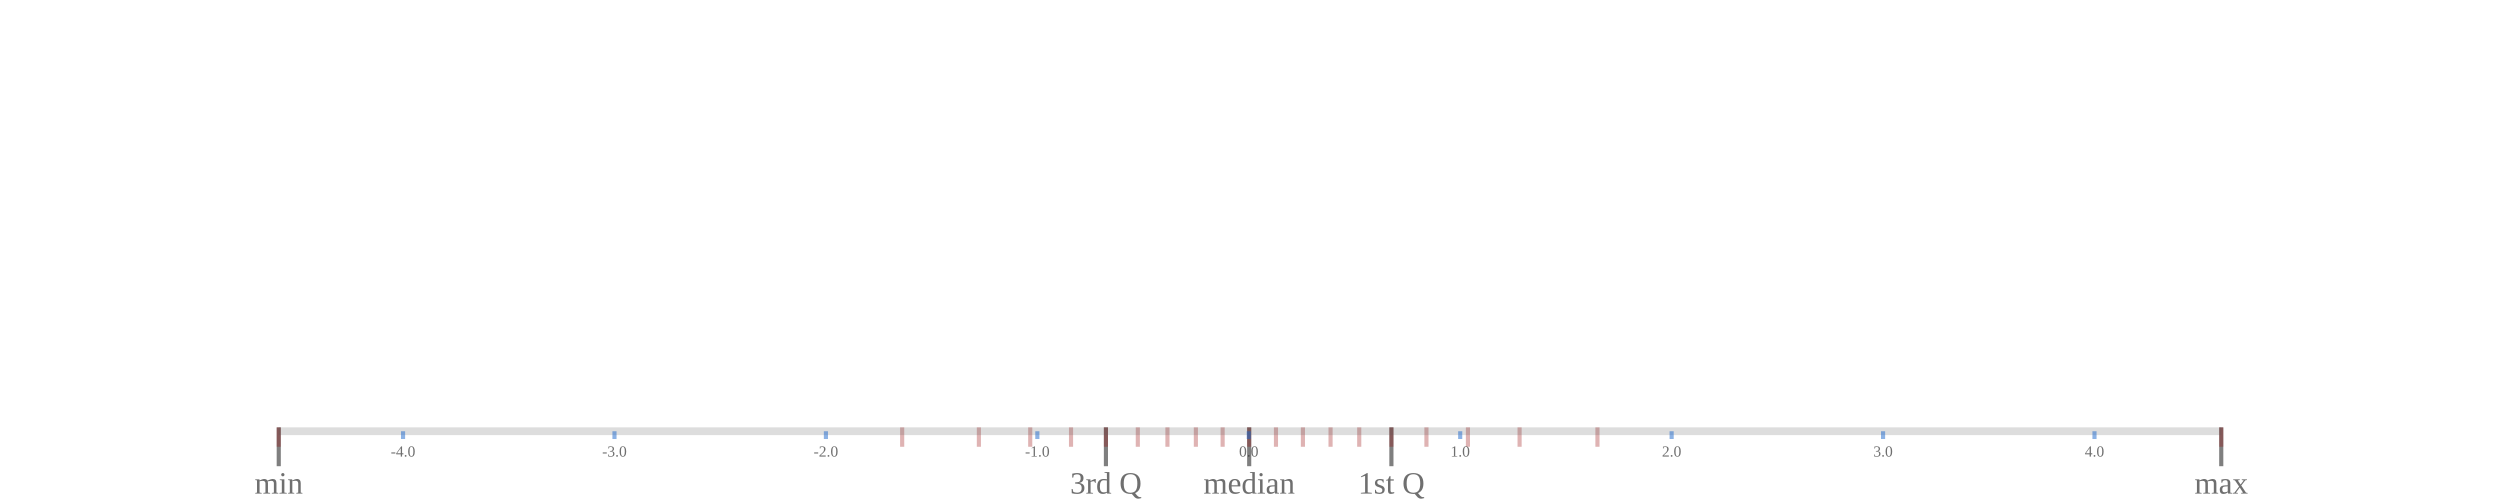
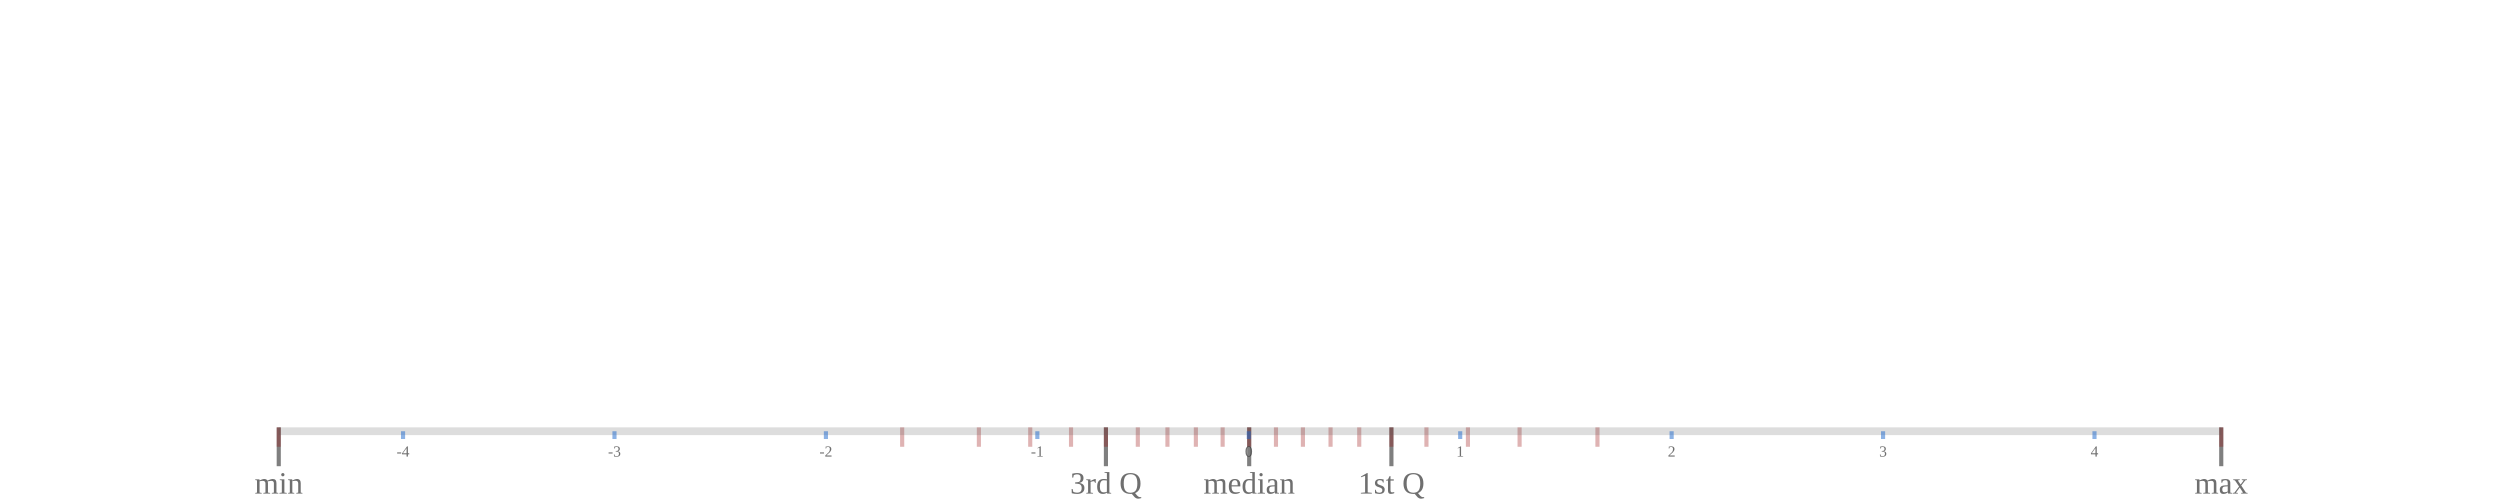
<svg xmlns="http://www.w3.org/2000/svg" height="150" stroke-opacity="1" viewBox="0 0 750 150" font-size="1" width="750" stroke="rgb(0,0,0)" version="1.1">
  <defs />
  <g stroke-linejoin="miter" stroke-opacity="0.0" fill-opacity="0.0" stroke="rgb(0,0,0)" stroke-width="0.0" fill="rgb(0,0,0)" stroke-linecap="butt" stroke-miterlimit="10.0">
    <path d="M 666.375,134.033 l -0,-2.331 h -582.751 l -0,2.331 Z" />
  </g>
  <g stroke-linejoin="miter" stroke-opacity="1.0" fill-opacity="0.7" font-size="9.324px" stroke="rgb(0,0,0)" stroke-width="1.24" fill="rgb(51,51,51)" stroke-linecap="butt" stroke-miterlimit="10.0">
-     <text dominant-baseline="text-before-edge" transform="matrix(1,0,0,1,666.3753,142.1911)" stroke="none" text-anchor="middle">max</text>
+     <text dominant-baseline="text-before-edge" transform="matrix(1,-0,0,1,666.3753,142.1911)" stroke="none" text-anchor="middle">max</text>
  </g>
  <g stroke-linejoin="miter" stroke-opacity="0.5" fill-opacity="0.0" stroke="rgb(0,0,0)" stroke-width="1.24" fill="rgb(0,0,0)" stroke-linecap="butt" stroke-miterlimit="10.0">
    <path d="M 666.375,128.205 v 11.655 " />
  </g>
  <g stroke-linejoin="miter" stroke-opacity="1.0" fill-opacity="0.7" font-size="9.324px" stroke="rgb(0,0,0)" stroke-width="1.24" fill="rgb(51,51,51)" stroke-linecap="butt" stroke-miterlimit="10.0">
-     <text dominant-baseline="text-before-edge" transform="matrix(1,0,0,1,417.4218,142.1911)" stroke="none" text-anchor="middle">1st Q</text>
+     <text dominant-baseline="text-before-edge" transform="matrix(1,-0,0,1,417.4218,142.1911)" stroke="none" text-anchor="middle">1st Q</text>
  </g>
  <g stroke-linejoin="miter" stroke-opacity="0.5" fill-opacity="0.0" stroke="rgb(0,0,0)" stroke-width="1.24" fill="rgb(0,0,0)" stroke-linecap="butt" stroke-miterlimit="10.0">
    <path d="M 417.422,128.205 v 11.655 " />
  </g>
  <g stroke-linejoin="miter" stroke-opacity="1.0" fill-opacity="0.7" font-size="9.324px" stroke="rgb(0,0,0)" stroke-width="1.24" fill="rgb(51,51,51)" stroke-linecap="butt" stroke-miterlimit="10.0">
-     <text dominant-baseline="text-before-edge" transform="matrix(1,0,0,1,374.7577,142.1911)" stroke="none" text-anchor="middle">median</text>
+     <text dominant-baseline="text-before-edge" transform="matrix(1,-0,0,1,374.7577,142.1911)" stroke="none" text-anchor="middle">median</text>
  </g>
  <g stroke-linejoin="miter" stroke-opacity="0.5" fill-opacity="0.0" stroke="rgb(0,0,0)" stroke-width="1.24" fill="rgb(0,0,0)" stroke-linecap="butt" stroke-miterlimit="10.0">
    <path d="M 374.758,128.205 v 11.655 " />
  </g>
  <g stroke-linejoin="miter" stroke-opacity="1.0" fill-opacity="0.7" font-size="9.324px" stroke="rgb(0,0,0)" stroke-width="1.24" fill="rgb(51,51,51)" stroke-linecap="butt" stroke-miterlimit="10.0">
-     <text dominant-baseline="text-before-edge" transform="matrix(1,0,0,1,331.7771,142.1911)" stroke="none" text-anchor="middle">3rd Q</text>
+     <text dominant-baseline="text-before-edge" transform="matrix(1,-0,0,1,331.7771,142.1911)" stroke="none" text-anchor="middle">3rd Q</text>
  </g>
  <g stroke-linejoin="miter" stroke-opacity="0.5" fill-opacity="0.0" stroke="rgb(0,0,0)" stroke-width="1.24" fill="rgb(0,0,0)" stroke-linecap="butt" stroke-miterlimit="10.0">
    <path d="M 331.777,128.205 v 11.655 " />
  </g>
  <g stroke-linejoin="miter" stroke-opacity="1.0" fill-opacity="0.7" font-size="9.324px" stroke="rgb(0,0,0)" stroke-width="1.24" fill="rgb(51,51,51)" stroke-linecap="butt" stroke-miterlimit="10.0">
-     <text dominant-baseline="text-before-edge" transform="matrix(1,0,0,1,83.6247,142.1911)" stroke="none" text-anchor="middle">min</text>
+     <text dominant-baseline="text-before-edge" transform="matrix(1,-0,0,1,83.6247,142.1911)" stroke="none" text-anchor="middle">min</text>
  </g>
  <g stroke-linejoin="miter" stroke-opacity="0.5" fill-opacity="0.0" stroke="rgb(0,0,0)" stroke-width="1.24" fill="rgb(0,0,0)" stroke-linecap="butt" stroke-miterlimit="10.0">
    <path d="M 83.625,128.205 v 11.655 " />
  </g>
  <g stroke-linejoin="miter" stroke-opacity="0.0" fill-opacity="0.0" stroke="rgb(0,0,0)" stroke-width="0.0" fill="rgb(0,0,0)" stroke-linecap="butt" stroke-miterlimit="10.0">
    <path d="M 666.375,122.378 l -0,-116.55 h -582.751 l -0,116.55 Z" />
  </g>
  <g stroke-linejoin="miter" stroke-opacity="0.0" fill-opacity="0.0" stroke="rgb(0,0,0)" stroke-width="0.0" fill="rgb(0,0,0)" stroke-linecap="butt" stroke-miterlimit="10.0">
    <path d="M 666.375,131.119 l -0,-2.331 h -582.751 l -0,2.331 Z" />
  </g>
  <g stroke-linejoin="miter" stroke-opacity="1.0" fill-opacity="0.7" font-size="4.662px" stroke="rgb(0,0,0)" stroke-width="1.24" fill="rgb(51,51,51)" stroke-linecap="butt" stroke-miterlimit="10.0">
-     <text dominant-baseline="text-before-edge" transform="matrix(1,0,0,1,666.3753,136.3636)" stroke="none" text-anchor="middle" />
+     <text dominant-baseline="text-before-edge" transform="matrix(1,-0,0,1,666.3753,136.3636)" stroke="none" text-anchor="middle" />
  </g>
  <g stroke-linejoin="miter" stroke-opacity="0.3" fill-opacity="0.0" stroke="rgb(149,0,0)" stroke-width="1.24" fill="rgb(0,0,0)" stroke-linecap="butt" stroke-miterlimit="10.0">
    <path d="M 666.375,128.205 v 5.827 " />
  </g>
  <g stroke-linejoin="miter" stroke-opacity="1.0" fill-opacity="0.7" font-size="4.662px" stroke="rgb(0,0,0)" stroke-width="1.24" fill="rgb(51,51,51)" stroke-linecap="butt" stroke-miterlimit="10.0">
-     <text dominant-baseline="text-before-edge" transform="matrix(1,0,0,1,479.2357,136.3636)" stroke="none" text-anchor="middle" />
+     <text dominant-baseline="text-before-edge" transform="matrix(1,-0,0,1,479.2357,136.3636)" stroke="none" text-anchor="middle" />
  </g>
  <g stroke-linejoin="miter" stroke-opacity="0.3" fill-opacity="0.0" stroke="rgb(149,0,0)" stroke-width="1.24" fill="rgb(0,0,0)" stroke-linecap="butt" stroke-miterlimit="10.0">
    <path d="M 479.236,128.205 v 5.827 " />
  </g>
  <g stroke-linejoin="miter" stroke-opacity="1.0" fill-opacity="0.7" font-size="4.662px" stroke="rgb(0,0,0)" stroke-width="1.24" fill="rgb(51,51,51)" stroke-linecap="butt" stroke-miterlimit="10.0">
-     <text dominant-baseline="text-before-edge" transform="matrix(1,0,0,1,455.8772,136.3636)" stroke="none" text-anchor="middle" />
+     <text dominant-baseline="text-before-edge" transform="matrix(1,-0,0,1,455.8772,136.3636)" stroke="none" text-anchor="middle" />
  </g>
  <g stroke-linejoin="miter" stroke-opacity="0.3" fill-opacity="0.0" stroke="rgb(149,0,0)" stroke-width="1.24" fill="rgb(0,0,0)" stroke-linecap="butt" stroke-miterlimit="10.0">
    <path d="M 455.877,128.205 v 5.827 " />
  </g>
  <g stroke-linejoin="miter" stroke-opacity="1.0" fill-opacity="0.7" font-size="4.662px" stroke="rgb(0,0,0)" stroke-width="1.24" fill="rgb(51,51,51)" stroke-linecap="butt" stroke-miterlimit="10.0">
-     <text dominant-baseline="text-before-edge" transform="matrix(1,0,0,1,440.3814,136.3636)" stroke="none" text-anchor="middle" />
+     <text dominant-baseline="text-before-edge" transform="matrix(1,-0,0,1,440.3814,136.3636)" stroke="none" text-anchor="middle" />
  </g>
  <g stroke-linejoin="miter" stroke-opacity="0.3" fill-opacity="0.0" stroke="rgb(149,0,0)" stroke-width="1.24" fill="rgb(0,0,0)" stroke-linecap="butt" stroke-miterlimit="10.0">
    <path d="M 440.381,128.205 v 5.827 " />
  </g>
  <g stroke-linejoin="miter" stroke-opacity="1.0" fill-opacity="0.7" font-size="4.662px" stroke="rgb(0,0,0)" stroke-width="1.24" fill="rgb(51,51,51)" stroke-linecap="butt" stroke-miterlimit="10.0">
-     <text dominant-baseline="text-before-edge" transform="matrix(1,0,0,1,427.9326,136.3636)" stroke="none" text-anchor="middle" />
+     <text dominant-baseline="text-before-edge" transform="matrix(1,-0,0,1,427.9326,136.3636)" stroke="none" text-anchor="middle" />
  </g>
  <g stroke-linejoin="miter" stroke-opacity="0.3" fill-opacity="0.0" stroke="rgb(149,0,0)" stroke-width="1.24" fill="rgb(0,0,0)" stroke-linecap="butt" stroke-miterlimit="10.0">
    <path d="M 427.933,128.205 v 5.827 " />
  </g>
  <g stroke-linejoin="miter" stroke-opacity="1.0" fill-opacity="0.7" font-size="4.662px" stroke="rgb(0,0,0)" stroke-width="1.24" fill="rgb(51,51,51)" stroke-linecap="butt" stroke-miterlimit="10.0">
-     <text dominant-baseline="text-before-edge" transform="matrix(1,0,0,1,417.4218,136.3636)" stroke="none" text-anchor="middle" />
+     <text dominant-baseline="text-before-edge" transform="matrix(1,-0,0,1,417.4218,136.3636)" stroke="none" text-anchor="middle" />
  </g>
  <g stroke-linejoin="miter" stroke-opacity="0.3" fill-opacity="0.0" stroke="rgb(149,0,0)" stroke-width="1.24" fill="rgb(0,0,0)" stroke-linecap="butt" stroke-miterlimit="10.0">
    <path d="M 417.422,128.205 v 5.827 " />
  </g>
  <g stroke-linejoin="miter" stroke-opacity="1.0" fill-opacity="0.7" font-size="4.662px" stroke="rgb(0,0,0)" stroke-width="1.24" fill="rgb(51,51,51)" stroke-linecap="butt" stroke-miterlimit="10.0">
-     <text dominant-baseline="text-before-edge" transform="matrix(1,0,0,1,407.7688,136.3636)" stroke="none" text-anchor="middle" />
+     <text dominant-baseline="text-before-edge" transform="matrix(1,-0,0,1,407.7688,136.3636)" stroke="none" text-anchor="middle" />
  </g>
  <g stroke-linejoin="miter" stroke-opacity="0.3" fill-opacity="0.0" stroke="rgb(149,0,0)" stroke-width="1.24" fill="rgb(0,0,0)" stroke-linecap="butt" stroke-miterlimit="10.0">
    <path d="M 407.769,128.205 v 5.827 " />
  </g>
  <g stroke-linejoin="miter" stroke-opacity="1.0" fill-opacity="0.7" font-size="4.662px" stroke="rgb(0,0,0)" stroke-width="1.24" fill="rgb(51,51,51)" stroke-linecap="butt" stroke-miterlimit="10.0">
-     <text dominant-baseline="text-before-edge" transform="matrix(1,0,0,1,399.1661,136.3636)" stroke="none" text-anchor="middle" />
+     <text dominant-baseline="text-before-edge" transform="matrix(1,-0,0,1,399.1661,136.3636)" stroke="none" text-anchor="middle" />
  </g>
  <g stroke-linejoin="miter" stroke-opacity="0.3" fill-opacity="0.0" stroke="rgb(149,0,0)" stroke-width="1.24" fill="rgb(0,0,0)" stroke-linecap="butt" stroke-miterlimit="10.0">
    <path d="M 399.166,128.205 v 5.827 " />
  </g>
  <g stroke-linejoin="miter" stroke-opacity="1.0" fill-opacity="0.7" font-size="4.662px" stroke="rgb(0,0,0)" stroke-width="1.24" fill="rgb(51,51,51)" stroke-linecap="butt" stroke-miterlimit="10.0">
-     <text dominant-baseline="text-before-edge" transform="matrix(1,0,0,1,390.8742,136.3636)" stroke="none" text-anchor="middle" />
+     <text dominant-baseline="text-before-edge" transform="matrix(1,-0,0,1,390.8742,136.3636)" stroke="none" text-anchor="middle" />
  </g>
  <g stroke-linejoin="miter" stroke-opacity="0.3" fill-opacity="0.0" stroke="rgb(149,0,0)" stroke-width="1.24" fill="rgb(0,0,0)" stroke-linecap="butt" stroke-miterlimit="10.0">
    <path d="M 390.874,128.205 v 5.827 " />
  </g>
  <g stroke-linejoin="miter" stroke-opacity="1.0" fill-opacity="0.7" font-size="4.662px" stroke="rgb(0,0,0)" stroke-width="1.24" fill="rgb(51,51,51)" stroke-linecap="butt" stroke-miterlimit="10.0">
-     <text dominant-baseline="text-before-edge" transform="matrix(1,0,0,1,382.7913,136.3636)" stroke="none" text-anchor="middle" />
+     <text dominant-baseline="text-before-edge" transform="matrix(1,-0,0,1,382.7913,136.3636)" stroke="none" text-anchor="middle" />
  </g>
  <g stroke-linejoin="miter" stroke-opacity="0.3" fill-opacity="0.0" stroke="rgb(149,0,0)" stroke-width="1.24" fill="rgb(0,0,0)" stroke-linecap="butt" stroke-miterlimit="10.0">
    <path d="M 382.791,128.205 v 5.827 " />
  </g>
  <g stroke-linejoin="miter" stroke-opacity="1.0" fill-opacity="0.7" font-size="4.662px" stroke="rgb(0,0,0)" stroke-width="1.24" fill="rgb(51,51,51)" stroke-linecap="butt" stroke-miterlimit="10.0">
-     <text dominant-baseline="text-before-edge" transform="matrix(1,0,0,1,374.7577,136.3636)" stroke="none" text-anchor="middle" />
+     <text dominant-baseline="text-before-edge" transform="matrix(1,-0,0,1,374.7577,136.3636)" stroke="none" text-anchor="middle" />
  </g>
  <g stroke-linejoin="miter" stroke-opacity="0.3" fill-opacity="0.0" stroke="rgb(149,0,0)" stroke-width="1.24" fill="rgb(0,0,0)" stroke-linecap="butt" stroke-miterlimit="10.0">
    <path d="M 374.758,128.205 v 5.827 " />
  </g>
  <g stroke-linejoin="miter" stroke-opacity="1.0" fill-opacity="0.7" font-size="4.662px" stroke="rgb(0,0,0)" stroke-width="1.24" fill="rgb(51,51,51)" stroke-linecap="butt" stroke-miterlimit="10.0">
-     <text dominant-baseline="text-before-edge" transform="matrix(1,0,0,1,366.7898,136.3636)" stroke="none" text-anchor="middle" />
+     <text dominant-baseline="text-before-edge" transform="matrix(1,-0,0,1,366.7898,136.3636)" stroke="none" text-anchor="middle" />
  </g>
  <g stroke-linejoin="miter" stroke-opacity="0.3" fill-opacity="0.0" stroke="rgb(149,0,0)" stroke-width="1.24" fill="rgb(0,0,0)" stroke-linecap="butt" stroke-miterlimit="10.0">
    <path d="M 366.79,128.205 v 5.827 " />
  </g>
  <g stroke-linejoin="miter" stroke-opacity="1.0" fill-opacity="0.7" font-size="4.662px" stroke="rgb(0,0,0)" stroke-width="1.24" fill="rgb(51,51,51)" stroke-linecap="butt" stroke-miterlimit="10.0">
-     <text dominant-baseline="text-before-edge" transform="matrix(1,0,0,1,358.7593,136.3636)" stroke="none" text-anchor="middle" />
+     <text dominant-baseline="text-before-edge" transform="matrix(1,-0,0,1,358.7593,136.3636)" stroke="none" text-anchor="middle" />
  </g>
  <g stroke-linejoin="miter" stroke-opacity="0.3" fill-opacity="0.0" stroke="rgb(149,0,0)" stroke-width="1.24" fill="rgb(0,0,0)" stroke-linecap="butt" stroke-miterlimit="10.0">
    <path d="M 358.759,128.205 v 5.827 " />
  </g>
  <g stroke-linejoin="miter" stroke-opacity="1.0" fill-opacity="0.7" font-size="4.662px" stroke="rgb(0,0,0)" stroke-width="1.24" fill="rgb(51,51,51)" stroke-linecap="butt" stroke-miterlimit="10.0">
-     <text dominant-baseline="text-before-edge" transform="matrix(1,0,0,1,350.235,136.3636)" stroke="none" text-anchor="middle" />
+     <text dominant-baseline="text-before-edge" transform="matrix(1,-0,0,1,350.235,136.3636)" stroke="none" text-anchor="middle" />
  </g>
  <g stroke-linejoin="miter" stroke-opacity="0.3" fill-opacity="0.0" stroke="rgb(149,0,0)" stroke-width="1.24" fill="rgb(0,0,0)" stroke-linecap="butt" stroke-miterlimit="10.0">
    <path d="M 350.235,128.205 v 5.827 " />
  </g>
  <g stroke-linejoin="miter" stroke-opacity="1.0" fill-opacity="0.7" font-size="4.662px" stroke="rgb(0,0,0)" stroke-width="1.24" fill="rgb(51,51,51)" stroke-linecap="butt" stroke-miterlimit="10.0">
-     <text dominant-baseline="text-before-edge" transform="matrix(1,0,0,1,341.3443,136.3636)" stroke="none" text-anchor="middle" />
+     <text dominant-baseline="text-before-edge" transform="matrix(1,-0,0,1,341.3443,136.3636)" stroke="none" text-anchor="middle" />
  </g>
  <g stroke-linejoin="miter" stroke-opacity="0.3" fill-opacity="0.0" stroke="rgb(149,0,0)" stroke-width="1.24" fill="rgb(0,0,0)" stroke-linecap="butt" stroke-miterlimit="10.0">
    <path d="M 341.344,128.205 v 5.827 " />
  </g>
  <g stroke-linejoin="miter" stroke-opacity="1.0" fill-opacity="0.7" font-size="4.662px" stroke="rgb(0,0,0)" stroke-width="1.24" fill="rgb(51,51,51)" stroke-linecap="butt" stroke-miterlimit="10.0">
-     <text dominant-baseline="text-before-edge" transform="matrix(1,0,0,1,331.7771,136.3636)" stroke="none" text-anchor="middle" />
+     <text dominant-baseline="text-before-edge" transform="matrix(1,-0,0,1,331.7771,136.3636)" stroke="none" text-anchor="middle" />
  </g>
  <g stroke-linejoin="miter" stroke-opacity="0.3" fill-opacity="0.0" stroke="rgb(149,0,0)" stroke-width="1.24" fill="rgb(0,0,0)" stroke-linecap="butt" stroke-miterlimit="10.0">
    <path d="M 331.777,128.205 v 5.827 " />
  </g>
  <g stroke-linejoin="miter" stroke-opacity="1.0" fill-opacity="0.7" font-size="4.662px" stroke="rgb(0,0,0)" stroke-width="1.24" fill="rgb(51,51,51)" stroke-linecap="butt" stroke-miterlimit="10.0">
-     <text dominant-baseline="text-before-edge" transform="matrix(1,0,0,1,321.3079,136.3636)" stroke="none" text-anchor="middle" />
+     <text dominant-baseline="text-before-edge" transform="matrix(1,-0,0,1,321.3079,136.3636)" stroke="none" text-anchor="middle" />
  </g>
  <g stroke-linejoin="miter" stroke-opacity="0.3" fill-opacity="0.0" stroke="rgb(149,0,0)" stroke-width="1.24" fill="rgb(0,0,0)" stroke-linecap="butt" stroke-miterlimit="10.0">
    <path d="M 321.308,128.205 v 5.827 " />
  </g>
  <g stroke-linejoin="miter" stroke-opacity="1.0" fill-opacity="0.7" font-size="4.662px" stroke="rgb(0,0,0)" stroke-width="1.24" fill="rgb(51,51,51)" stroke-linecap="butt" stroke-miterlimit="10.0">
-     <text dominant-baseline="text-before-edge" transform="matrix(1,0,0,1,309.0682,136.3636)" stroke="none" text-anchor="middle" />
+     <text dominant-baseline="text-before-edge" transform="matrix(1,-0,0,1,309.0682,136.3636)" stroke="none" text-anchor="middle" />
  </g>
  <g stroke-linejoin="miter" stroke-opacity="0.3" fill-opacity="0.0" stroke="rgb(149,0,0)" stroke-width="1.24" fill="rgb(0,0,0)" stroke-linecap="butt" stroke-miterlimit="10.0">
    <path d="M 309.068,128.205 v 5.827 " />
  </g>
  <g stroke-linejoin="miter" stroke-opacity="1.0" fill-opacity="0.7" font-size="4.662px" stroke="rgb(0,0,0)" stroke-width="1.24" fill="rgb(51,51,51)" stroke-linecap="butt" stroke-miterlimit="10.0">
-     <text dominant-baseline="text-before-edge" transform="matrix(1,0,0,1,293.6651,136.3636)" stroke="none" text-anchor="middle" />
+     <text dominant-baseline="text-before-edge" transform="matrix(1,-0,0,1,293.6651,136.3636)" stroke="none" text-anchor="middle" />
  </g>
  <g stroke-linejoin="miter" stroke-opacity="0.3" fill-opacity="0.0" stroke="rgb(149,0,0)" stroke-width="1.24" fill="rgb(0,0,0)" stroke-linecap="butt" stroke-miterlimit="10.0">
    <path d="M 293.665,128.205 v 5.827 " />
  </g>
  <g stroke-linejoin="miter" stroke-opacity="1.0" fill-opacity="0.7" font-size="4.662px" stroke="rgb(0,0,0)" stroke-width="1.24" fill="rgb(51,51,51)" stroke-linecap="butt" stroke-miterlimit="10.0">
-     <text dominant-baseline="text-before-edge" transform="matrix(1,0,0,1,270.65,136.3636)" stroke="none" text-anchor="middle" />
+     <text dominant-baseline="text-before-edge" transform="matrix(1,-0,0,1,270.65,136.3636)" stroke="none" text-anchor="middle" />
  </g>
  <g stroke-linejoin="miter" stroke-opacity="0.3" fill-opacity="0.0" stroke="rgb(149,0,0)" stroke-width="1.24" fill="rgb(0,0,0)" stroke-linecap="butt" stroke-miterlimit="10.0">
    <path d="M 270.65,128.205 v 5.827 " />
  </g>
  <g stroke-linejoin="miter" stroke-opacity="1.0" fill-opacity="0.7" font-size="4.662px" stroke="rgb(0,0,0)" stroke-width="1.24" fill="rgb(51,51,51)" stroke-linecap="butt" stroke-miterlimit="10.0">
-     <text dominant-baseline="text-before-edge" transform="matrix(1,0,0,1,83.6247,136.3636)" stroke="none" text-anchor="middle" />
+     <text dominant-baseline="text-before-edge" transform="matrix(1,-0,0,1,83.6247,136.3636)" stroke="none" text-anchor="middle" />
  </g>
  <g stroke-linejoin="miter" stroke-opacity="0.3" fill-opacity="0.0" stroke="rgb(149,0,0)" stroke-width="1.24" fill="rgb(0,0,0)" stroke-linecap="butt" stroke-miterlimit="10.0">
    <path d="M 83.625,128.205 v 5.827 " />
  </g>
  <g stroke-linejoin="miter" stroke-opacity="0.0" fill-opacity="0.0" stroke="rgb(0,0,0)" stroke-width="0.0" fill="rgb(0,0,0)" stroke-linecap="butt" stroke-miterlimit="10.0">
    <path d="M 666.375,122.378 l -0,-116.55 h -582.751 l -0,116.55 Z" />
  </g>
  <g stroke-linejoin="miter" stroke-opacity="0.0" fill-opacity="0.2" stroke="rgb(0,0,0)" stroke-width="0.0" fill="rgb(85,85,85)" stroke-linecap="butt" stroke-miterlimit="10.0">
    <path d="M 666.375,130.536 l -0,-2.331 h -582.751 l -0,2.331 Z" />
  </g>
  <g stroke-linejoin="miter" stroke-opacity="1.0" fill-opacity="0.7" font-size="4.662px" stroke="rgb(0,0,0)" stroke-width="1.24" fill="rgb(51,51,51)" stroke-linecap="butt" stroke-miterlimit="10.0">
-     <text dominant-baseline="text-before-edge" transform="matrix(1,0,0,1,628.349,134.0326)" stroke="none" text-anchor="middle">4.0</text>
+     <text dominant-baseline="text-before-edge" transform="matrix(1,-0,0,1,628.349,134.0326)" stroke="none" text-anchor="middle">4</text>
  </g>
  <g stroke-linejoin="miter" stroke-opacity="0.5" fill-opacity="0.0" stroke="rgb(26,102,204)" stroke-width="1.24" fill="rgb(0,0,0)" stroke-linecap="butt" stroke-miterlimit="10.0">
    <path d="M 628.349,129.371 v 2.331 " />
  </g>
  <g stroke-linejoin="miter" stroke-opacity="1.0" fill-opacity="0.7" font-size="4.662px" stroke="rgb(0,0,0)" stroke-width="1.24" fill="rgb(51,51,51)" stroke-linecap="butt" stroke-miterlimit="10.0">
-     <text dominant-baseline="text-before-edge" transform="matrix(1,0,0,1,564.9197,134.0326)" stroke="none" text-anchor="middle">3.0</text>
+     <text dominant-baseline="text-before-edge" transform="matrix(1,-0,0,1,564.9197,134.0326)" stroke="none" text-anchor="middle">3</text>
  </g>
  <g stroke-linejoin="miter" stroke-opacity="0.5" fill-opacity="0.0" stroke="rgb(26,102,204)" stroke-width="1.24" fill="rgb(0,0,0)" stroke-linecap="butt" stroke-miterlimit="10.0">
    <path d="M 564.92,129.371 v 2.331 " />
  </g>
  <g stroke-linejoin="miter" stroke-opacity="1.0" fill-opacity="0.7" font-size="4.662px" stroke="rgb(0,0,0)" stroke-width="1.24" fill="rgb(51,51,51)" stroke-linecap="butt" stroke-miterlimit="10.0">
-     <text dominant-baseline="text-before-edge" transform="matrix(1,0,0,1,501.4905,134.0326)" stroke="none" text-anchor="middle">2.0</text>
+     <text dominant-baseline="text-before-edge" transform="matrix(1,-0,0,1,501.4905,134.0326)" stroke="none" text-anchor="middle">2</text>
  </g>
  <g stroke-linejoin="miter" stroke-opacity="0.5" fill-opacity="0.0" stroke="rgb(26,102,204)" stroke-width="1.24" fill="rgb(0,0,0)" stroke-linecap="butt" stroke-miterlimit="10.0">
    <path d="M 501.49,129.371 v 2.331 " />
  </g>
  <g stroke-linejoin="miter" stroke-opacity="1.0" fill-opacity="0.7" font-size="4.662px" stroke="rgb(0,0,0)" stroke-width="1.24" fill="rgb(51,51,51)" stroke-linecap="butt" stroke-miterlimit="10.0">
-     <text dominant-baseline="text-before-edge" transform="matrix(1,0,0,1,438.0612,134.0326)" stroke="none" text-anchor="middle">1.0</text>
+     <text dominant-baseline="text-before-edge" transform="matrix(1,-0,0,1,438.0612,134.0326)" stroke="none" text-anchor="middle">1</text>
  </g>
  <g stroke-linejoin="miter" stroke-opacity="0.5" fill-opacity="0.0" stroke="rgb(26,102,204)" stroke-width="1.24" fill="rgb(0,0,0)" stroke-linecap="butt" stroke-miterlimit="10.0">
    <path d="M 438.061,129.371 v 2.331 " />
  </g>
  <g stroke-linejoin="miter" stroke-opacity="1.0" fill-opacity="0.7" font-size="4.662px" stroke="rgb(0,0,0)" stroke-width="1.24" fill="rgb(51,51,51)" stroke-linecap="butt" stroke-miterlimit="10.0">
-     <text dominant-baseline="text-before-edge" transform="matrix(1,0,0,1,374.632,134.0326)" stroke="none" text-anchor="middle">0.0</text>
+     <text dominant-baseline="text-before-edge" transform="matrix(1,-0,0,1,374.632,134.0326)" stroke="none" text-anchor="middle">0</text>
  </g>
  <g stroke-linejoin="miter" stroke-opacity="0.5" fill-opacity="0.0" stroke="rgb(26,102,204)" stroke-width="1.24" fill="rgb(0,0,0)" stroke-linecap="butt" stroke-miterlimit="10.0">
    <path d="M 374.632,129.371 v 2.331 " />
  </g>
  <g stroke-linejoin="miter" stroke-opacity="1.0" fill-opacity="0.7" font-size="4.662px" stroke="rgb(0,0,0)" stroke-width="1.24" fill="rgb(51,51,51)" stroke-linecap="butt" stroke-miterlimit="10.0">
-     <text dominant-baseline="text-before-edge" transform="matrix(1,0,0,1,311.2028,134.0326)" stroke="none" text-anchor="middle">-1.0</text>
+     <text dominant-baseline="text-before-edge" transform="matrix(1,-0,0,1,311.2028,134.0326)" stroke="none" text-anchor="middle">-1</text>
  </g>
  <g stroke-linejoin="miter" stroke-opacity="0.5" fill-opacity="0.0" stroke="rgb(26,102,204)" stroke-width="1.24" fill="rgb(0,0,0)" stroke-linecap="butt" stroke-miterlimit="10.0">
    <path d="M 311.203,129.371 v 2.331 " />
  </g>
  <g stroke-linejoin="miter" stroke-opacity="1.0" fill-opacity="0.7" font-size="4.662px" stroke="rgb(0,0,0)" stroke-width="1.24" fill="rgb(51,51,51)" stroke-linecap="butt" stroke-miterlimit="10.0">
-     <text dominant-baseline="text-before-edge" transform="matrix(1,0,0,1,247.7735,134.0326)" stroke="none" text-anchor="middle">-2.0</text>
+     <text dominant-baseline="text-before-edge" transform="matrix(1,-0,0,1,247.7735,134.0326)" stroke="none" text-anchor="middle">-2</text>
  </g>
  <g stroke-linejoin="miter" stroke-opacity="0.5" fill-opacity="0.0" stroke="rgb(26,102,204)" stroke-width="1.24" fill="rgb(0,0,0)" stroke-linecap="butt" stroke-miterlimit="10.0">
    <path d="M 247.774,129.371 v 2.331 " />
  </g>
  <g stroke-linejoin="miter" stroke-opacity="1.0" fill-opacity="0.7" font-size="4.662px" stroke="rgb(0,0,0)" stroke-width="1.24" fill="rgb(51,51,51)" stroke-linecap="butt" stroke-miterlimit="10.0">
-     <text dominant-baseline="text-before-edge" transform="matrix(1,0,0,1,184.3443,134.0326)" stroke="none" text-anchor="middle">-3.0</text>
+     <text dominant-baseline="text-before-edge" transform="matrix(1,-0,0,1,184.3443,134.0326)" stroke="none" text-anchor="middle">-3</text>
  </g>
  <g stroke-linejoin="miter" stroke-opacity="0.5" fill-opacity="0.0" stroke="rgb(26,102,204)" stroke-width="1.24" fill="rgb(0,0,0)" stroke-linecap="butt" stroke-miterlimit="10.0">
    <path d="M 184.344,129.371 v 2.331 " />
  </g>
  <g stroke-linejoin="miter" stroke-opacity="1.0" fill-opacity="0.7" font-size="4.662px" stroke="rgb(0,0,0)" stroke-width="1.24" fill="rgb(51,51,51)" stroke-linecap="butt" stroke-miterlimit="10.0">
-     <text dominant-baseline="text-before-edge" transform="matrix(1,0,0,1,120.915,134.0326)" stroke="none" text-anchor="middle">-4.0</text>
+     <text dominant-baseline="text-before-edge" transform="matrix(1,-0,0,1,120.915,134.0326)" stroke="none" text-anchor="middle">-4</text>
  </g>
  <g stroke-linejoin="miter" stroke-opacity="0.5" fill-opacity="0.0" stroke="rgb(26,102,204)" stroke-width="1.24" fill="rgb(0,0,0)" stroke-linecap="butt" stroke-miterlimit="10.0">
    <path d="M 120.915,129.371 v 2.331 " />
  </g>
  <g stroke-linejoin="miter" stroke-opacity="0.0" fill-opacity="0.0" stroke="rgb(0,0,0)" stroke-width="0.0" fill="rgb(0,0,0)" stroke-linecap="butt" stroke-miterlimit="10.0">
    <path d="M 666.375,122.378 l -0,-116.55 h -582.751 l -0,116.55 Z" />
  </g>
</svg>
